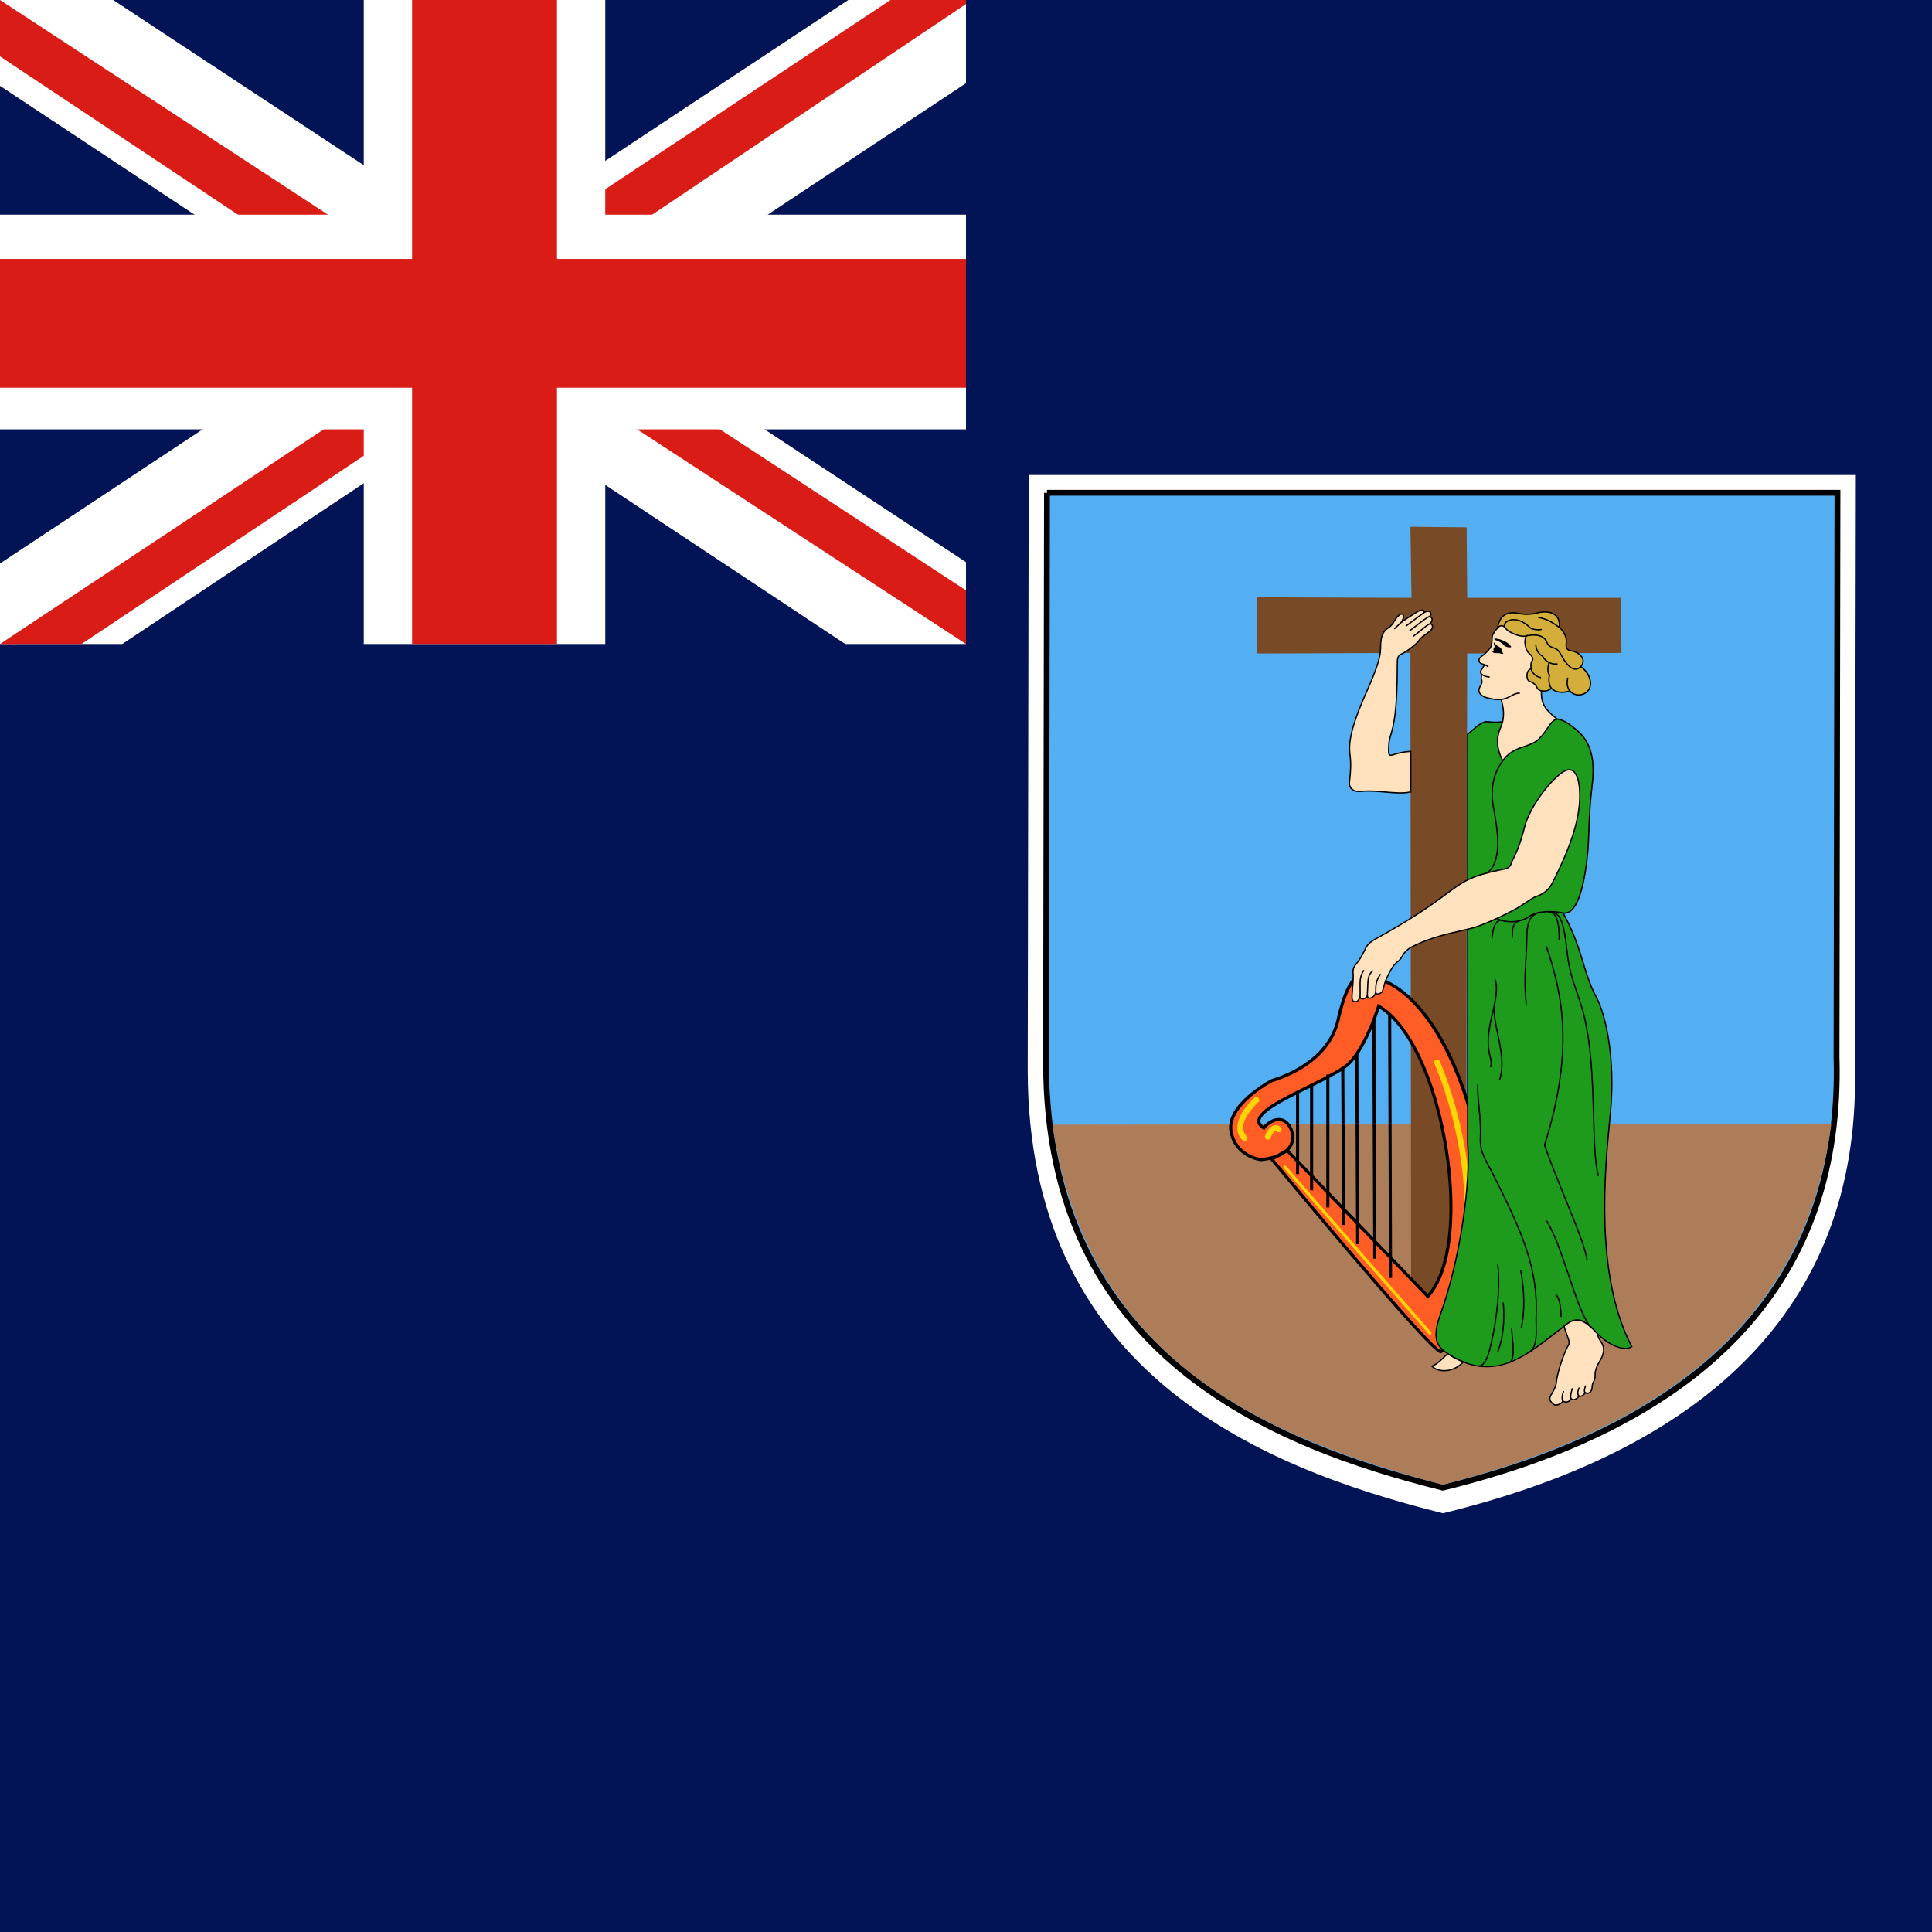
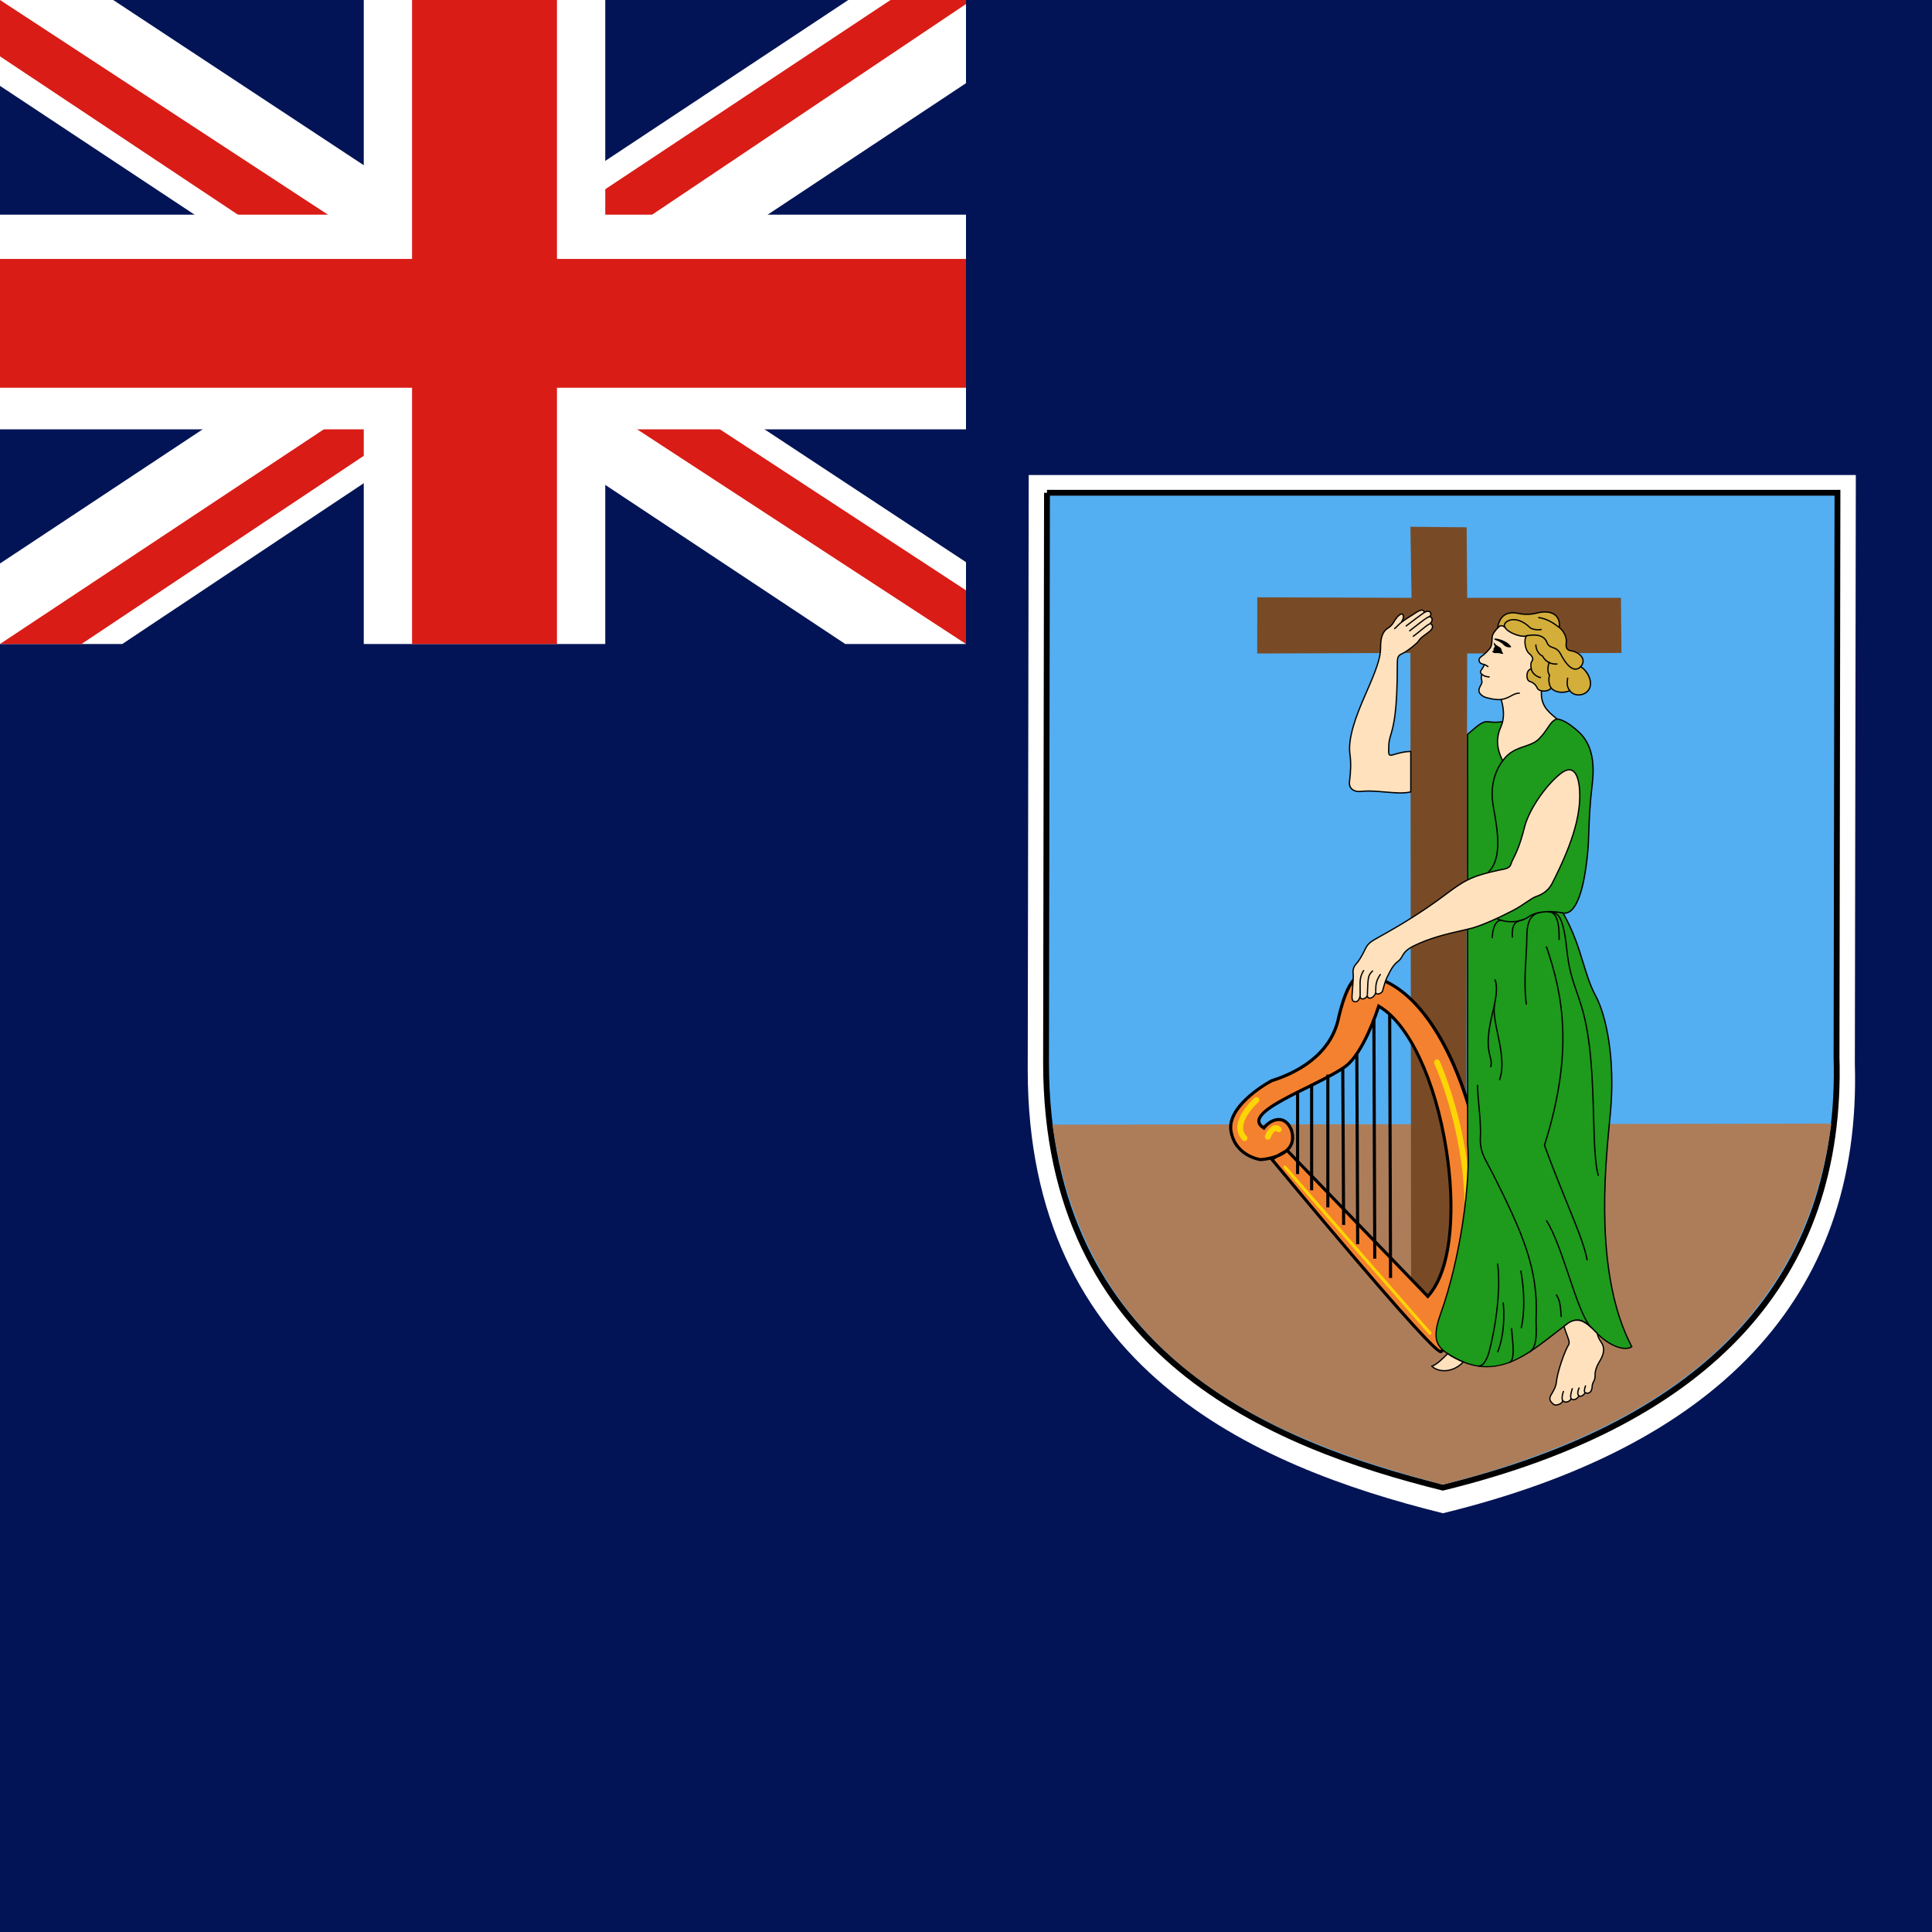
<svg xmlns="http://www.w3.org/2000/svg" width="120" height="120" viewBox="0 0 120 120" fill="none">
  <g clip-path="url(#clip0_421_1230)">
    <path d="M0 0H120V120H0V0Z" fill="#021455" />
    <path d="M0 0H60V40H0V0Z" fill="#021455" />
    <path d="M7.031 0L29.906 15.083L52.688 0H60V5.167L37.5 20.083L60 34.917V40H52.5L30 25.083L7.594 40H0V35L22.406 20.167L0 5.333V0H7.031Z" fill="white" />
    <path d="M39.75 23.417L60 36.667V40L34.594 23.417H39.75ZM22.5 25.083L23.062 28L5.062 40H0L22.5 25.083ZM60 0V0.25L36.656 15.917L36.844 12.25L55.312 0H60ZM0 0L22.406 14.667H16.781L0 3.5V0Z" fill="#D91C16" />
    <path d="M22.594 0V40H37.594V0H22.594ZM0 13.333V26.667H60V13.333H0Z" fill="white" />
    <path d="M0 16.083V24.083H60V16.083H0ZM25.594 0V40H34.594V0H25.594Z" fill="#D91C16" />
    <path d="M63.893 29.505H115.269L115.208 66.063C115.635 80.759 106.476 89.878 89.622 93.99C77.655 91.018 63.854 84.87 63.834 66.48L63.895 29.505L63.893 29.505Z" fill="white" />
    <path d="M65.03 30.607H114.129L114.071 65.638C114.479 79.72 105.725 88.459 89.618 92.399C78.181 89.551 64.992 83.66 64.973 66.038L65.031 30.607H65.03Z" fill="#54AEF2" />
    <path d="M89.618 92.585L89.574 92.575C78.945 89.928 64.811 84.299 64.791 66.038L64.849 30.607L65.03 30.607V30.426H114.31L114.31 30.608L114.252 65.639C114.651 79.421 106.378 88.486 89.661 92.575L89.618 92.585ZM65.212 30.788L65.153 66.038C65.173 84.019 79.112 89.591 89.619 92.212C106.118 88.164 114.283 79.225 113.889 65.644L113.947 30.788H65.212Z" fill="black" />
    <path d="M113.749 69.788C111.963 83.23 101.61 89.103 89.618 92.22C79.003 89.373 67.583 84.827 65.369 69.855L113.749 69.788L113.749 69.788Z" fill="#AD7D5A" />
    <path d="M87.673 37.133L87.604 32.718L91.096 32.752L91.13 37.133H100.678L100.713 40.556L91.13 40.59L91.053 80.953L87.648 80.974L87.604 40.556L78.088 40.59L78.09 37.099L87.673 37.133Z" fill="#784B26" />
-     <path fill-rule="evenodd" clip-rule="evenodd" d="M79.943 71.454L88.684 80.521C91.706 77.199 89.61 64.782 85.634 62.495C85.158 63.965 84.347 65.728 83.486 66.297C81.591 67.588 76.948 69.098 78.5 70.065C78.854 69.575 79.78 69.112 80.215 70.201C80.733 71.916 78.282 72.025 78.282 72.025C78.282 72.025 76.73 71.835 76.458 70.255C76.185 68.676 78.769 67.234 78.99 67.124C79.208 67.042 82.584 66.144 83.156 63.148C83.864 60.208 84.599 60.643 84.736 60.589C89.146 61.025 92.033 68.921 92.196 74.476C92.36 80.031 89.936 83.707 89.501 83.952C89.065 84.197 78.99 71.998 78.99 71.998L79.943 71.454Z" fill="#FF5C26" />
+     <path fill-rule="evenodd" clip-rule="evenodd" d="M79.943 71.454L88.684 80.521C91.706 77.199 89.61 64.782 85.634 62.495C85.158 63.965 84.347 65.728 83.486 66.297C81.591 67.588 76.948 69.098 78.5 70.065C78.854 69.575 79.78 69.112 80.215 70.201C80.733 71.916 78.282 72.025 78.282 72.025C78.282 72.025 76.73 71.835 76.458 70.255C76.185 68.676 78.769 67.234 78.99 67.124C79.208 67.042 82.584 66.144 83.156 63.148C83.864 60.208 84.599 60.643 84.736 60.589C89.146 61.025 92.033 68.921 92.196 74.476C92.36 80.031 89.936 83.707 89.501 83.952C89.065 84.197 78.99 71.998 78.99 71.998L79.943 71.454Z" fill="#F4812F" />
    <path d="M89.49 84.055C89.296 84.055 88.599 83.514 84.009 78.13C81.465 75.144 78.942 72.09 78.916 72.06L78.896 72.035C78.569 72.108 78.311 72.121 78.287 72.122C78.255 72.119 76.644 71.903 76.363 70.272C76.068 68.558 78.919 67.052 78.948 67.037C78.971 67.028 78.998 67.019 79.036 67.007C80.343 66.588 82.604 65.528 83.062 63.13C83.63 60.772 84.218 60.481 84.663 60.497C84.681 60.498 84.695 60.499 84.707 60.497L84.729 60.488L84.746 60.493C86.768 60.692 88.686 62.496 90.147 65.571C91.405 68.22 92.208 71.548 92.294 74.473C92.459 80.089 89.973 83.798 89.549 84.036C89.533 84.045 89.516 84.055 89.49 84.055ZM79.139 72.025C83.004 76.703 88.852 83.599 89.475 83.854C89.941 83.52 92.261 79.922 92.101 74.479C91.94 69.014 89.064 61.134 84.745 60.687C84.717 60.692 84.689 60.692 84.657 60.691C84.46 60.686 83.854 60.669 83.251 63.171C82.776 65.662 80.443 66.76 79.095 67.192C79.061 67.202 79.038 67.21 79.025 67.215C78.45 67.502 76.318 68.87 76.554 70.239C76.811 71.73 78.28 71.927 78.295 71.929C78.293 71.928 78.803 71.902 79.295 71.713L79.838 71.403C79.906 71.344 79.968 71.278 80.019 71.205C80.205 70.943 80.24 70.615 80.124 70.229C79.98 69.871 79.77 69.669 79.503 69.636C79.159 69.594 78.777 69.848 78.579 70.121L78.526 70.195L78.45 70.147C78.203 69.993 78.082 69.812 78.092 69.608C78.125 68.949 79.591 68.225 81.143 67.458C81.981 67.044 82.848 66.615 83.433 66.217C84.272 65.663 85.073 63.916 85.543 62.465L85.58 62.352L85.683 62.411C87.578 63.501 89.244 67.033 89.929 71.409C90.438 74.662 90.398 78.782 88.756 80.586L88.686 80.663L79.93 71.578C79.764 71.713 79.57 71.815 79.373 71.891L79.139 72.025ZM80.072 71.447L88.681 80.378C89.962 78.87 90.368 75.463 89.738 71.439C89.074 67.198 87.492 63.77 85.689 62.64C85.204 64.098 84.397 65.812 83.54 66.377C82.946 66.783 82.073 67.214 81.229 67.631C79.862 68.306 78.312 69.072 78.286 69.618C78.28 69.73 78.344 69.833 78.48 69.934C78.716 69.651 79.121 69.395 79.527 69.444C79.763 69.473 80.089 69.621 80.306 70.165C80.443 70.619 80.399 71.004 80.177 71.317C80.144 71.363 80.109 71.406 80.072 71.447Z" fill="black" />
-     <path d="M86.314 63.013L86.369 79.377L86.314 63.013Z" fill="#FF5C26" />
+     <path d="M86.314 63.013L86.369 79.377L86.314 63.013Z" fill="#F4812F" />
    <path d="M86.412 63.012L86.219 63.013L86.273 79.378L86.466 79.377L86.412 63.012Z" fill="black" />
-     <path d="M85.336 63.312C85.336 63.339 85.39 78.18 85.39 78.18L85.336 63.312Z" fill="#FF5C26" />
+     <path d="M85.336 63.312C85.336 63.339 85.39 78.18 85.39 78.18L85.336 63.312Z" fill="#F4812F" />
    <path d="M85.293 78.18C85.29 77.574 85.238 63.339 85.238 63.312H85.432C85.432 63.357 85.486 78.031 85.486 78.179L85.293 78.18Z" fill="black" />
-     <path d="M84.273 65.463L84.328 77.281L84.273 65.463Z" fill="#FF5C26" />
+     <path d="M84.273 65.463L84.328 77.281L84.273 65.463Z" fill="#F4812F" />
    <path d="M84.371 65.463L84.178 65.463L84.232 77.281L84.425 77.28L84.371 65.463Z" fill="black" />
-     <path d="M83.402 66.307L83.457 76.083L83.402 66.307Z" fill="#FF5C26" />
+     <path d="M83.402 66.307L83.457 76.083L83.402 66.307Z" fill="#F4812F" />
    <path d="M83.498 66.306L83.305 66.307L83.359 76.083L83.552 76.082L83.498 66.306Z" fill="black" />
    <path d="M82.572 66.743H82.379V74.993H82.572V66.743Z" fill="black" />
    <path d="M81.564 67.396H81.371V73.931H81.564V67.396Z" fill="black" />
    <path d="M80.693 67.914H80.5V72.924H80.693V67.914Z" fill="black" />
    <path d="M88.821 82.905C88.794 82.905 88.767 82.894 88.748 82.872L79.735 72.552C79.7 72.512 79.704 72.451 79.744 72.415C79.784 72.38 79.845 72.384 79.88 72.425L88.894 82.745C88.929 82.785 88.925 82.846 88.884 82.881C88.866 82.897 88.843 82.905 88.821 82.905Z" fill="#FDD406" />
    <path d="M89.555 82.445C89.527 82.445 89.499 82.439 89.472 82.425C89.383 82.379 89.348 82.27 89.394 82.181C93.096 74.99 89.131 66.144 89.091 66.056C89.049 65.965 89.089 65.857 89.18 65.815C89.271 65.774 89.379 65.814 89.42 65.905C89.462 65.995 93.498 75.002 89.716 82.347C89.684 82.409 89.621 82.445 89.555 82.445Z" fill="#FDD406" />
    <path d="M78.746 70.79C78.724 70.79 78.702 70.787 78.681 70.779C78.588 70.743 78.541 70.638 78.576 70.545C78.612 70.452 78.805 69.984 79.135 69.899C79.234 69.874 79.385 69.872 79.545 70.009C79.621 70.074 79.629 70.188 79.564 70.264C79.499 70.341 79.384 70.349 79.309 70.284C79.259 70.242 79.235 70.248 79.225 70.25C79.118 70.277 78.976 70.514 78.915 70.674C78.888 70.746 78.819 70.79 78.746 70.79Z" fill="#FDD406" />
    <path d="M77.303 70.872C77.255 70.872 77.208 70.854 77.173 70.817C76.948 70.586 76.84 70.308 76.853 69.992C76.886 69.107 77.876 68.223 77.918 68.186C77.993 68.12 78.107 68.127 78.174 68.202C78.24 68.277 78.233 68.391 78.158 68.458C78.149 68.466 77.242 69.277 77.215 70.007C77.207 70.223 77.278 70.405 77.433 70.565C77.502 70.637 77.501 70.751 77.429 70.821C77.394 70.855 77.348 70.872 77.303 70.872Z" fill="#FDD406" />
    <path d="M91.156 45.609C91.761 45.09 92.075 44.773 92.45 44.831C92.825 44.888 93.335 44.859 93.709 44.744C94.085 44.629 95.945 44.398 96.709 44.658C96.969 44.687 97.314 44.831 97.847 45.278C98.382 45.725 99.16 46.503 98.9 48.666C98.641 50.829 98.726 51.754 98.612 52.963C98.411 55.097 97.937 56.854 97.084 56.712C98.237 58.73 98.352 60.46 99.102 61.844C99.852 63.229 100.313 66.055 100.025 69.112C99.737 72.168 98.93 79.031 101.351 83.645C100.947 83.934 99.968 83.645 99.102 82.722C98.237 81.8 97.858 81.83 97.141 82.376C94.95 84.049 92.898 86.065 89.875 84.049C89.183 83.588 88.964 83.034 89.471 81.627C90.74 78.109 91.356 73.282 91.156 71.015L91.156 45.609Z" fill="#1E9A1C" />
    <path d="M92.343 84.926C91.578 84.926 90.757 84.684 89.854 84.082C89.185 83.636 88.902 83.089 89.434 81.613C90.692 78.125 91.32 73.318 91.117 71.018L91.117 45.591L91.131 45.579C91.195 45.524 91.255 45.472 91.313 45.422C91.806 44.995 92.102 44.736 92.457 44.791C92.841 44.85 93.34 44.816 93.698 44.706C94.043 44.6 95.925 44.349 96.723 44.62C97.036 44.654 97.404 44.853 97.874 45.247C98.31 45.612 99.217 46.371 98.941 48.671C98.781 49.999 98.752 50.854 98.727 51.608C98.711 52.066 98.696 52.5 98.652 52.966C98.522 54.353 98.227 56.112 97.568 56.619C97.44 56.718 97.301 56.764 97.157 56.759C97.782 57.871 98.1 58.905 98.38 59.819C98.602 60.54 98.811 61.222 99.138 61.825C99.823 63.089 100.375 65.832 100.065 69.115C100.051 69.263 100.036 69.419 100.02 69.584C99.718 72.72 99.088 79.246 101.387 83.627L101.403 83.658L101.375 83.678C100.963 83.972 99.966 83.701 99.073 82.75C98.227 81.847 97.872 81.869 97.166 82.408C96.977 82.552 96.789 82.699 96.602 82.846C95.285 83.874 93.938 84.926 92.343 84.926ZM91.197 45.627V71.015C91.4 73.32 90.771 78.142 89.509 81.64C88.992 83.075 89.247 83.582 89.898 84.016C92.636 85.842 94.538 84.356 96.553 82.783C96.74 82.636 96.929 82.489 97.118 82.345C97.856 81.782 98.25 81.754 99.132 82.695C99.974 83.593 100.898 83.874 101.3 83.632C99.01 79.231 99.638 72.713 99.941 69.577C99.957 69.412 99.972 69.255 99.986 69.108C100.294 65.841 99.747 63.116 99.068 61.863C98.737 61.253 98.527 60.568 98.304 59.842C98.019 58.914 97.696 57.861 97.05 56.731L97.008 56.658L97.091 56.672C97.242 56.698 97.387 56.658 97.52 56.556C98.016 56.174 98.39 54.896 98.573 52.959C98.617 52.495 98.632 52.062 98.647 51.605C98.673 50.849 98.702 49.993 98.862 48.661C99.132 46.404 98.248 45.664 97.823 45.308C97.366 44.925 97.011 44.731 96.706 44.697C95.963 44.446 94.119 44.66 93.722 44.782C93.353 44.896 92.84 44.931 92.444 44.87C92.127 44.821 91.841 45.07 91.365 45.482C91.312 45.528 91.256 45.577 91.197 45.627Z" fill="black" />
    <path d="M93.234 43.446C93.392 43.936 93.478 44.571 93.219 45.148C92.959 45.724 92.902 46.416 93.334 47.253C94.026 46.272 95.007 46.474 95.583 45.897C96.16 45.321 96.276 44.773 96.709 44.657C96.276 44.282 95.612 43.879 95.757 42.783C95.901 41.687 97.429 40.793 96.045 39.12C95.152 38.041 93.853 38.342 93.291 38.76C93.026 38.957 92.801 39.236 92.715 39.423C92.627 39.611 92.736 40.037 92.526 40.288C92.383 40.461 92.209 40.633 92.007 40.779C91.878 40.872 91.797 41.009 91.935 41.168C91.991 41.231 92.092 41.245 92.204 41.284C92.139 41.413 92.066 41.543 91.993 41.637C91.925 41.725 91.954 41.809 92.036 41.88C91.927 42.226 92.138 42.264 91.993 42.523C91.868 42.748 91.698 43.013 92.167 43.273C92.296 43.345 92.91 43.488 93.234 43.446Z" fill="#FFE2BD" />
    <path d="M93.329 47.329L93.299 47.271C92.911 46.52 92.874 45.82 93.183 45.131C93.443 44.553 93.342 43.925 93.207 43.489C92.875 43.518 92.288 43.386 92.148 43.308C91.97 43.209 91.866 43.101 91.832 42.978C91.785 42.815 91.871 42.661 91.947 42.526L91.959 42.504C92.025 42.386 92.01 42.324 91.989 42.239C91.969 42.158 91.945 42.058 91.992 41.892C91.903 41.804 91.892 41.703 91.963 41.612C92.019 41.539 92.083 41.434 92.148 41.307C92.135 41.303 92.122 41.3 92.11 41.296C92.03 41.272 91.955 41.25 91.906 41.194C91.844 41.123 91.817 41.05 91.826 40.977C91.835 40.895 91.89 40.815 91.985 40.746C92.169 40.613 92.341 40.451 92.496 40.263C92.616 40.119 92.625 39.909 92.633 39.723C92.638 39.596 92.642 39.486 92.68 39.407C92.761 39.23 92.979 38.942 93.268 38.728C93.912 38.249 95.209 38.047 96.077 39.095C97.05 40.272 96.596 41.092 96.196 41.815C96.013 42.145 95.841 42.457 95.797 42.788C95.671 43.746 96.181 44.167 96.59 44.505C96.641 44.547 96.689 44.587 96.736 44.627L96.792 44.676L96.72 44.696C96.483 44.759 96.346 44.96 96.157 45.238C96.017 45.446 95.857 45.681 95.612 45.926C95.365 46.173 95.05 46.279 94.715 46.393C94.247 46.551 93.763 46.715 93.367 47.276L93.329 47.329ZM93.262 43.402L93.272 43.434C93.418 43.884 93.532 44.549 93.256 45.164C92.965 45.811 92.992 46.47 93.341 47.176C93.745 46.636 94.246 46.467 94.69 46.317C95.015 46.207 95.322 46.103 95.556 45.869C95.796 45.63 95.953 45.398 96.092 45.194C96.265 44.937 96.406 44.73 96.63 44.642C96.6 44.617 96.57 44.592 96.54 44.567C96.115 44.216 95.586 43.779 95.718 42.778C95.763 42.431 95.94 42.113 96.126 41.776C96.533 41.041 96.954 40.281 96.016 39.146C95.101 38.041 93.801 38.43 93.316 38.792C93.051 38.989 92.832 39.267 92.752 39.44C92.721 39.505 92.717 39.612 92.712 39.726C92.704 39.925 92.695 40.15 92.558 40.314C92.398 40.507 92.221 40.674 92.031 40.811C91.978 40.849 91.913 40.911 91.905 40.986C91.899 41.036 91.92 41.089 91.966 41.142C92 41.18 92.061 41.198 92.132 41.219C92.16 41.227 92.188 41.236 92.217 41.246L92.26 41.261L92.24 41.301C92.164 41.453 92.092 41.574 92.026 41.661C91.995 41.701 91.965 41.764 92.063 41.85L92.083 41.867L92.075 41.892C92.025 42.051 92.046 42.137 92.066 42.22C92.089 42.311 92.11 42.397 92.029 42.543L92.017 42.565C91.945 42.692 91.871 42.825 91.908 42.957C91.937 43.058 92.028 43.15 92.187 43.238C92.31 43.307 92.914 43.448 93.23 43.407L93.262 43.402Z" fill="black" />
    <path d="M87.625 49.185C86.818 49.387 85.52 49.041 84.539 49.156C84.106 49.207 83.761 48.983 83.819 48.55C83.876 48.118 83.934 47.455 83.847 46.849C83.713 45.905 84.165 44.6 84.799 43.158C85.433 41.716 85.751 40.909 85.751 40.231C85.751 39.784 85.794 39.279 86.197 39.02C86.496 38.828 86.553 38.642 86.659 38.486C86.904 38.126 87.134 38.039 87.163 38.256C87.181 38.384 87.134 38.501 87.019 38.674C87.278 38.458 87.719 38.205 87.819 38.133C87.92 38.061 88.433 37.701 88.461 38.039C88.663 37.938 88.8 37.946 88.851 38.054C88.905 38.171 88.872 38.22 88.771 38.306C88.915 38.277 89.081 38.53 88.792 38.753C88.944 38.703 89.095 38.955 88.829 39.186C88.553 39.424 88.238 39.59 88.137 39.777C88.035 39.964 87.351 40.491 87.077 40.606C86.802 40.721 86.789 40.88 86.789 41.283C86.789 45.724 86.256 45.364 86.256 46.431C86.256 46.719 86.197 46.979 86.486 46.892C86.775 46.806 87.192 46.676 87.625 46.676V49.185Z" fill="#FFE2BD" />
    <path d="M86.986 49.29C86.686 49.29 86.357 49.261 86.019 49.232C85.515 49.188 84.993 49.143 84.545 49.196C84.286 49.226 84.059 49.162 83.919 49.02C83.802 48.901 83.754 48.737 83.78 48.545C83.866 47.892 83.876 47.323 83.808 46.855C83.662 45.828 84.209 44.402 84.763 43.142C85.432 41.621 85.712 40.881 85.712 40.231C85.712 39.74 85.768 39.249 86.177 38.986C86.401 38.842 86.482 38.705 86.559 38.573C86.582 38.535 86.603 38.499 86.627 38.464C86.8 38.209 86.975 38.075 87.094 38.102C87.129 38.11 87.189 38.14 87.204 38.251C87.216 38.343 87.197 38.429 87.156 38.519C87.317 38.403 87.5 38.288 87.634 38.205C87.709 38.158 87.767 38.122 87.797 38.101C87.995 37.96 88.26 37.807 88.405 37.873C88.448 37.893 88.477 37.93 88.492 37.981C88.612 37.929 88.709 37.915 88.782 37.941C88.83 37.957 88.865 37.989 88.888 38.037C88.94 38.15 88.918 38.215 88.861 38.277C88.906 38.297 88.946 38.335 88.97 38.387C89.008 38.471 89.003 38.596 88.891 38.718C88.929 38.732 88.962 38.761 88.985 38.801C89.038 38.895 89.037 39.059 88.856 39.216C88.755 39.303 88.65 39.379 88.55 39.453C88.38 39.577 88.233 39.684 88.173 39.796C88.065 39.995 87.364 40.529 87.094 40.643C86.841 40.748 86.829 40.881 86.829 41.283C86.829 44.269 86.589 45.089 86.43 45.631C86.352 45.895 86.296 46.086 86.296 46.431C86.296 46.474 86.295 46.517 86.294 46.559C86.29 46.691 86.286 46.817 86.335 46.855C86.362 46.875 86.409 46.874 86.475 46.854L86.504 46.846C86.798 46.757 87.201 46.636 87.626 46.636H87.666V49.216L87.636 49.224C87.442 49.272 87.222 49.29 86.986 49.29ZM84.997 49.092C85.33 49.092 85.682 49.123 86.026 49.152C86.61 49.203 87.162 49.251 87.586 49.153V46.716C87.187 46.724 86.807 46.838 86.526 46.922L86.498 46.93C86.404 46.959 86.334 46.955 86.287 46.918C86.205 46.855 86.209 46.716 86.214 46.556C86.215 46.516 86.216 46.474 86.216 46.431C86.216 46.074 86.277 45.868 86.353 45.608C86.511 45.071 86.75 44.258 86.75 41.283C86.75 40.879 86.762 40.695 87.063 40.569C87.339 40.452 88.01 39.929 88.102 39.758C88.171 39.63 88.325 39.518 88.503 39.388C88.602 39.316 88.705 39.241 88.804 39.155C88.948 39.031 88.954 38.908 88.916 38.841C88.891 38.797 88.848 38.778 88.806 38.791L88.769 38.722C88.951 38.58 88.913 38.455 88.897 38.42C88.873 38.368 88.824 38.336 88.779 38.345L88.629 38.375L88.746 38.276C88.84 38.196 88.859 38.165 88.815 38.071C88.802 38.043 88.783 38.025 88.756 38.016C88.713 38.001 88.631 37.999 88.479 38.075L88.427 38.101L88.422 38.043C88.415 37.966 88.382 37.951 88.372 37.946C88.287 37.906 88.091 37.989 87.843 38.166C87.813 38.187 87.753 38.225 87.676 38.273C87.497 38.385 87.226 38.554 87.045 38.705L86.987 38.652C87.103 38.478 87.14 38.372 87.125 38.261C87.118 38.213 87.102 38.186 87.076 38.18C87.009 38.164 86.862 38.261 86.693 38.509C86.67 38.543 86.65 38.578 86.628 38.614C86.55 38.747 86.46 38.899 86.22 39.053C85.843 39.295 85.791 39.762 85.791 40.231C85.791 40.895 85.51 41.643 84.836 43.174C84.287 44.423 83.744 45.837 83.887 46.843C83.956 47.319 83.946 47.895 83.859 48.556C83.837 48.722 83.877 48.864 83.976 48.964C84.098 49.088 84.302 49.143 84.535 49.116C84.683 49.099 84.838 49.092 84.997 49.092Z" fill="black" />
    <path d="M87.797 58.759C89.101 58.107 90.594 57.865 91.373 57.663C92.151 57.461 93.392 56.856 93.997 56.538C94.603 56.221 95.093 55.788 95.439 55.673C95.786 55.558 96.173 55.319 96.391 54.895C97.515 52.703 98.121 50.944 98.121 49.416C98.121 48.406 97.862 47.282 96.881 48.089C95.959 48.848 94.955 50.311 94.689 51.376C94.286 52.991 93.94 53.337 93.853 53.654C93.767 53.972 93.44 53.971 93.045 54.058C91.344 54.433 90.94 54.693 89.672 55.644C88.403 56.596 87.019 57.432 86.096 57.951C85.173 58.47 85.001 58.528 84.798 58.946C84.597 59.364 84.409 59.681 84.236 59.869C84.063 60.056 84.013 60.276 84.049 60.503C84.078 60.691 83.99 61.556 83.977 61.844C83.961 62.133 84.034 62.205 84.15 62.219C84.265 62.234 84.424 62.176 84.482 61.83C84.424 62.176 84.899 62.06 84.928 61.801C84.913 62.176 85.418 61.96 85.448 61.614C85.448 61.859 85.83 61.689 85.865 61.57C85.951 61.282 86.023 60.965 86.139 60.734C86.307 60.399 86.487 59.966 86.817 59.725C87.192 59.451 87.018 59.148 87.797 58.759Z" fill="#FFE2BD" />
    <path d="M84.181 62.261C84.168 62.261 84.156 62.26 84.146 62.259C83.984 62.239 83.923 62.118 83.938 61.842C83.942 61.753 83.953 61.609 83.966 61.447C83.993 61.104 84.03 60.635 84.01 60.51C83.97 60.251 84.036 60.027 84.207 59.842C84.37 59.666 84.552 59.368 84.763 58.929C84.949 58.546 85.111 58.455 85.795 58.074C85.881 58.027 85.974 57.974 86.077 57.917C86.823 57.497 88.28 56.639 89.648 55.612C90.914 54.663 91.316 54.399 93.037 54.019C93.105 54.005 93.171 53.992 93.233 53.98C93.533 53.924 93.75 53.883 93.815 53.644C93.842 53.546 93.891 53.45 93.958 53.316C94.111 53.011 94.368 52.5 94.652 51.367C94.91 50.331 95.899 48.847 96.856 48.058C97.175 47.796 97.446 47.714 97.66 47.816C98.097 48.022 98.162 48.907 98.162 49.416C98.162 50.878 97.627 52.573 96.427 54.913C96.172 55.41 95.707 55.627 95.452 55.711C95.274 55.771 95.05 55.921 94.792 56.095C94.562 56.249 94.302 56.424 94.016 56.574C93.736 56.721 92.29 57.467 91.384 57.702C91.219 57.745 91.025 57.788 90.802 57.839C89.973 58.026 88.839 58.283 87.816 58.794C87.348 59.029 87.236 59.224 87.127 59.412C87.058 59.533 86.993 59.647 86.841 59.757C86.562 59.961 86.392 60.309 86.242 60.616C86.219 60.663 86.197 60.708 86.175 60.752C86.09 60.922 86.027 61.147 85.966 61.364C85.946 61.438 85.925 61.511 85.904 61.582C85.873 61.686 85.669 61.795 85.539 61.777C85.506 61.772 85.479 61.76 85.458 61.741C85.386 61.919 85.207 62.044 85.062 62.037C84.993 62.033 84.942 61.999 84.914 61.941C84.873 61.997 84.815 62.036 84.76 62.059C84.664 62.099 84.566 62.093 84.506 62.045C84.495 62.037 84.485 62.027 84.475 62.014C84.396 62.224 84.263 62.261 84.181 62.261ZM97.468 47.853C97.31 47.853 97.122 47.943 96.907 48.12C95.961 48.899 94.984 50.364 94.729 51.386C94.444 52.528 94.184 53.044 94.029 53.352C93.964 53.481 93.917 53.575 93.892 53.665C93.814 53.953 93.552 54.002 93.248 54.059C93.186 54.071 93.121 54.083 93.055 54.097C91.35 54.473 90.951 54.735 89.696 55.676C88.324 56.706 86.864 57.565 86.116 57.986C86.013 58.044 85.919 58.096 85.834 58.144C85.151 58.524 85.009 58.603 84.835 58.964C84.62 59.409 84.434 59.715 84.266 59.896C84.112 60.062 84.053 60.264 84.089 60.498C84.11 60.632 84.074 61.087 84.045 61.453C84.033 61.614 84.022 61.758 84.017 61.846C84.002 62.136 84.077 62.17 84.156 62.179C84.296 62.198 84.401 62.071 84.443 61.823L84.522 61.837C84.514 61.885 84.513 61.949 84.555 61.982C84.593 62.012 84.661 62.014 84.73 61.985C84.797 61.957 84.879 61.891 84.89 61.797L84.969 61.803C84.966 61.87 84.981 61.952 85.067 61.958C85.189 61.969 85.392 61.813 85.409 61.61L85.488 61.614C85.488 61.68 85.521 61.694 85.55 61.698C85.653 61.712 85.811 61.616 85.828 61.559C85.849 61.488 85.869 61.416 85.89 61.343C85.951 61.122 86.015 60.894 86.104 60.716C86.126 60.673 86.148 60.627 86.17 60.581C86.325 60.265 86.499 59.908 86.794 59.693C86.932 59.592 86.99 59.49 87.058 59.373C87.167 59.183 87.29 58.968 87.78 58.723C88.812 58.207 89.952 57.949 90.784 57.761C91.007 57.711 91.2 57.667 91.364 57.624C92.06 57.444 93.208 56.908 93.979 56.503C94.261 56.356 94.519 56.182 94.747 56.029C95.011 55.852 95.238 55.699 95.427 55.635C95.67 55.555 96.114 55.349 96.356 54.877C97.55 52.549 98.082 50.865 98.082 49.416C98.082 48.581 97.916 48.025 97.626 47.888C97.577 47.865 97.525 47.853 97.468 47.853Z" fill="black" />
    <path d="M97.143 82.376C97.23 82.693 97.389 83.054 97.445 83.27C97.504 83.486 97.403 83.554 97.346 83.674C97.043 84.308 96.718 85.32 96.667 85.865C96.639 86.183 96.423 86.485 96.322 86.673C96.21 86.88 96.253 87.039 96.509 87.235C96.632 87.329 97.028 87.206 97.071 87.005C97.215 87.149 97.475 87.091 97.59 86.875C97.72 87.005 97.937 86.918 98.081 86.702C98.21 86.788 98.397 86.615 98.47 86.5C98.672 86.601 98.889 86.478 98.895 86.082C98.896 86.002 98.945 85.865 99.004 85.772C99.061 85.678 99.082 85.498 99.076 85.339C99.068 85.18 99.17 84.863 99.306 84.64C99.443 84.416 99.681 84.02 99.58 83.645C99.486 83.296 99.335 83.328 99.205 82.823C98.889 82.491 98.456 82.03 98.009 82.001C97.562 81.972 97.302 82.275 97.143 82.376Z" fill="#FFE2BD" />
    <path d="M96.63 87.307C96.574 87.307 96.522 87.296 96.484 87.267C96.218 87.063 96.161 86.885 96.286 86.654C96.306 86.617 96.33 86.576 96.356 86.532C96.461 86.353 96.605 86.109 96.627 85.862C96.68 85.287 97.022 84.257 97.309 83.657C97.323 83.627 97.34 83.601 97.356 83.574C97.404 83.497 97.447 83.43 97.406 83.281C97.38 83.181 97.331 83.047 97.279 82.905C97.219 82.742 97.151 82.557 97.104 82.387L97.096 82.358L97.121 82.343C97.152 82.323 97.187 82.295 97.228 82.263C97.392 82.133 97.639 81.937 98.011 81.961C98.466 81.991 98.9 82.446 99.217 82.779L99.243 82.813C99.313 83.084 99.386 83.193 99.458 83.299C99.517 83.387 99.574 83.471 99.618 83.635C99.725 84.031 99.474 84.441 99.34 84.661C99.211 84.872 99.108 85.182 99.115 85.337C99.121 85.486 99.104 85.683 99.037 85.793C98.981 85.882 98.935 86.012 98.934 86.082C98.931 86.302 98.864 86.462 98.745 86.534C98.668 86.581 98.576 86.586 98.483 86.55C98.425 86.63 98.317 86.736 98.204 86.76C98.164 86.769 98.127 86.766 98.093 86.753C97.999 86.881 97.878 86.963 97.763 86.974C97.702 86.981 97.647 86.967 97.6 86.935C97.532 87.035 97.43 87.103 97.318 87.12C97.235 87.133 97.154 87.115 97.088 87.071C97.046 87.151 96.956 87.223 96.834 87.268C96.774 87.29 96.699 87.307 96.63 87.307ZM97.189 82.393C97.234 82.553 97.297 82.725 97.354 82.878C97.406 83.022 97.457 83.157 97.483 83.26C97.532 83.442 97.477 83.531 97.424 83.617C97.409 83.64 97.394 83.664 97.381 83.691C97.063 84.358 96.754 85.356 96.706 85.869C96.683 86.134 96.534 86.387 96.425 86.572C96.399 86.616 96.375 86.656 96.356 86.692C96.267 86.856 96.266 86.999 96.532 87.204C96.579 87.239 96.694 87.235 96.806 87.193C96.929 87.148 97.015 87.072 97.031 86.996L97.046 86.925L97.098 86.976C97.152 87.03 97.227 87.052 97.306 87.041C97.408 87.026 97.5 86.957 97.554 86.856L97.579 86.809L97.617 86.847C97.655 86.884 97.702 86.901 97.755 86.895C97.855 86.885 97.964 86.805 98.047 86.68L98.069 86.647L98.103 86.668C98.127 86.684 98.154 86.689 98.187 86.682C98.275 86.663 98.382 86.564 98.435 86.479L98.454 86.448L98.487 86.464C98.564 86.503 98.641 86.503 98.704 86.466C98.798 86.408 98.851 86.272 98.855 86.081C98.856 85.996 98.905 85.854 98.969 85.751C99.016 85.673 99.042 85.512 99.036 85.341C99.027 85.169 99.133 84.846 99.272 84.619C99.4 84.409 99.639 84.019 99.541 83.655C99.5 83.504 99.45 83.43 99.392 83.343C99.321 83.238 99.241 83.12 99.169 82.843L99.16 82.834C98.851 82.511 98.43 82.068 98.006 82.041C97.664 82.017 97.441 82.196 97.278 82.325C97.245 82.351 97.216 82.374 97.189 82.393Z" fill="black" />
    <path d="M88.938 84.856C89.341 85.26 90.25 85.274 90.884 84.597C90.654 84.496 90.149 84.265 89.918 84.078C89.601 84.395 89.24 84.755 88.938 84.856Z" fill="#FFE2BD" />
    <path d="M89.702 85.177C89.384 85.177 89.096 85.071 88.909 84.885L88.863 84.839L88.924 84.819C89.218 84.72 89.575 84.364 89.89 84.05L89.915 84.024L89.943 84.047C90.163 84.225 90.637 84.445 90.9 84.56L90.952 84.583L90.913 84.624C90.586 84.973 90.165 85.169 89.726 85.177C89.718 85.177 89.71 85.177 89.702 85.177ZM89.011 84.871C89.183 85.016 89.43 85.097 89.702 85.097C89.71 85.097 89.717 85.097 89.725 85.097C90.124 85.09 90.51 84.918 90.816 84.61C90.554 84.494 90.143 84.299 89.921 84.131C89.627 84.424 89.3 84.746 89.011 84.871Z" fill="black" />
    <path d="M93.018 39.005C93.176 37.981 93.901 38.006 94.358 38.111C94.546 38.155 95.007 38.198 95.439 38.082C96.295 37.854 96.939 38.155 96.853 38.977C97.084 39.149 97.328 39.553 97.285 39.899C97.242 40.245 97.314 40.389 97.632 40.433C97.948 40.476 98.627 40.865 98.178 41.413C98.611 41.673 98.943 42.336 98.713 42.783C98.482 43.23 97.79 43.302 97.501 42.898C97.185 43.042 96.665 43.071 96.348 42.74C96.132 42.999 95.584 42.97 95.482 42.74C95.382 42.509 95.211 42.386 95.007 42.322C94.776 42.249 94.762 41.615 95.108 41.543C95.064 41.355 95.08 41.139 95.166 41.038C95.252 40.937 95.18 40.75 94.978 40.591C94.776 40.433 94.604 39.827 94.805 39.495C94.459 39.611 93.695 39.279 93.537 39.048C93.377 38.818 93.162 38.803 93.018 39.005Z" fill="#D3AE3B" />
    <path d="M98.05 43.203C97.823 43.203 97.618 43.111 97.489 42.947C97.142 43.093 96.655 43.086 96.35 42.797C96.203 42.942 95.962 42.982 95.779 42.956C95.613 42.932 95.492 42.859 95.446 42.756C95.36 42.557 95.213 42.428 94.996 42.359C94.851 42.314 94.793 42.11 94.801 41.939C94.809 41.769 94.882 41.574 95.061 41.514C95.03 41.343 95.04 41.125 95.136 41.013C95.156 40.988 95.165 40.957 95.161 40.919C95.152 40.829 95.075 40.718 94.954 40.623C94.751 40.463 94.587 39.907 94.732 39.553C94.34 39.606 93.658 39.296 93.504 39.071C93.43 38.964 93.342 38.905 93.255 38.904H93.254C93.179 38.904 93.109 38.947 93.05 39.029L92.978 38.999C93.039 38.609 93.187 38.332 93.419 38.175C93.653 38.016 93.973 37.981 94.368 38.072C94.573 38.12 95.026 38.152 95.429 38.044C95.943 37.907 96.37 37.956 96.633 38.181C96.835 38.354 96.926 38.623 96.895 38.959C97.138 39.152 97.367 39.56 97.325 39.904C97.282 40.245 97.353 40.355 97.637 40.393C97.852 40.423 98.222 40.6 98.335 40.886C98.381 41.003 98.399 41.185 98.237 41.403C98.671 41.689 98.984 42.344 98.748 42.801C98.632 43.028 98.388 43.181 98.111 43.201C98.091 43.203 98.07 43.203 98.05 43.203ZM97.515 42.848L97.534 42.875C97.656 43.047 97.87 43.14 98.106 43.122C98.354 43.104 98.573 42.967 98.678 42.765C98.897 42.339 98.573 41.696 98.158 41.447L98.119 41.424L98.148 41.388C98.282 41.224 98.32 41.065 98.26 40.915C98.164 40.67 97.831 40.5 97.627 40.472C97.254 40.422 97.205 40.222 97.246 39.895C97.286 39.57 97.061 39.182 96.83 39.009L96.811 38.995L96.814 38.972C96.847 38.653 96.767 38.401 96.581 38.242C96.342 38.037 95.93 37.993 95.45 38.121C95 38.241 94.533 38.193 94.35 38.15C93.977 38.064 93.679 38.095 93.463 38.241C93.276 38.368 93.148 38.584 93.081 38.883C93.134 38.845 93.193 38.824 93.254 38.824H93.256C93.369 38.825 93.481 38.897 93.57 39.026C93.717 39.24 94.469 39.565 94.793 39.458L94.896 39.423L94.84 39.516C94.653 39.824 94.81 40.408 95.003 40.56C95.143 40.67 95.229 40.798 95.24 40.912C95.246 40.971 95.231 41.024 95.197 41.064C95.124 41.149 95.103 41.346 95.147 41.534L95.156 41.574L95.116 41.582C94.954 41.616 94.888 41.791 94.881 41.943C94.873 42.11 94.933 42.256 95.02 42.283C95.26 42.359 95.423 42.503 95.519 42.724C95.553 42.8 95.654 42.858 95.79 42.877C95.965 42.902 96.195 42.861 96.318 42.714L96.347 42.68L96.377 42.712C96.697 43.047 97.215 42.985 97.485 42.862L97.515 42.848Z" fill="black" />
    <path d="M93.239 43.486L93.228 43.407C93.496 43.372 93.679 43.273 93.841 43.185C94.014 43.091 94.177 43.002 94.403 43.017L94.398 43.096C94.196 43.082 94.049 43.163 93.879 43.255C93.711 43.346 93.521 43.45 93.239 43.486Z" fill="black" />
    <path d="M92.521 42.091L92.477 42.086C92.371 42.074 92.26 42.061 92.154 42.004C92.096 41.972 92.049 41.945 92.01 41.91L92.062 41.851C92.096 41.88 92.139 41.904 92.192 41.934C92.285 41.983 92.387 41.995 92.486 42.007L92.531 42.012L92.521 42.091Z" fill="black" />
    <path d="M92.412 41.455C92.338 41.379 92.255 41.344 92.191 41.322L92.217 41.246C92.29 41.271 92.384 41.311 92.47 41.4L92.412 41.455Z" fill="black" />
    <path d="M95.544 39.156C95.351 39.156 95.104 39.114 94.979 38.99C94.599 38.617 94.158 38.454 93.797 38.556C93.632 38.602 93.508 38.702 93.482 38.81C93.466 38.871 93.485 38.929 93.534 38.977L93.479 39.034C93.409 38.967 93.382 38.88 93.404 38.791C93.438 38.653 93.581 38.534 93.775 38.479C94.165 38.369 94.635 38.539 95.035 38.934C95.191 39.088 95.613 39.098 95.744 39.054L95.769 39.13C95.721 39.145 95.639 39.156 95.544 39.156Z" fill="black" />
    <path d="M97.857 41.602C97.835 41.602 97.812 41.6 97.788 41.596C97.507 41.551 97.209 41.234 96.905 40.653C96.757 40.371 96.595 40.315 96.439 40.261C96.283 40.206 96.135 40.155 96.037 39.899C95.82 39.331 94.981 39.496 94.815 39.535L94.797 39.457C95.31 39.337 95.925 39.383 96.112 39.871C96.197 40.092 96.315 40.133 96.465 40.185C96.628 40.242 96.813 40.306 96.975 40.616C97.263 41.166 97.549 41.477 97.801 41.517C97.925 41.538 98.039 41.494 98.152 41.385L98.207 41.442C98.097 41.548 97.98 41.602 97.857 41.602Z" fill="black" />
    <path d="M96.316 42.764C96.176 42.579 96.125 42.2 96.202 41.941C96.038 41.725 96.099 41.314 96.21 41.093L96.282 41.128C96.18 41.331 96.12 41.724 96.276 41.906L96.291 41.923L96.284 41.945C96.199 42.201 96.264 42.563 96.379 42.716L96.316 42.764Z" fill="black" />
    <path d="M95.708 42.13C95.338 42.071 95.086 41.751 95.068 41.547L95.148 41.54C95.161 41.688 95.369 41.995 95.721 42.052L95.708 42.13Z" fill="black" />
    <path d="M97.471 42.923C97.255 42.645 97.29 42.398 97.334 42.085L97.412 42.096C97.37 42.402 97.339 42.623 97.534 42.874L97.471 42.923Z" fill="black" />
    <path d="M96.625 41.286C96.122 41.286 95.856 40.941 95.783 40.78C95.501 40.651 95.342 40.292 95.356 40.027L95.436 40.031C95.423 40.274 95.569 40.604 95.829 40.713L95.844 40.72L95.851 40.735C95.906 40.873 96.188 41.255 96.733 41.201L96.74 41.28C96.701 41.284 96.662 41.286 96.625 41.286Z" fill="black" />
    <path d="M96.829 39.008C96.471 38.73 96.066 38.463 95.535 38.393L95.546 38.314C96.095 38.386 96.51 38.66 96.877 38.945L96.829 39.008Z" fill="black" />
    <path d="M92.438 54.232L92.385 54.173C93.291 53.349 92.973 51.566 92.741 50.264L92.719 50.143C92.516 49.008 92.713 48.027 93.302 47.229L93.366 47.276C92.79 48.056 92.599 49.016 92.798 50.129L92.819 50.25C93.055 51.57 93.377 53.378 92.438 54.232Z" fill="black" />
    <path d="M93.871 57.291C93.554 57.291 93.237 57.226 92.971 57.093L93.006 57.022C93.591 57.314 94.433 57.265 94.926 56.91C95.446 56.534 96.388 56.519 97.092 56.672L97.075 56.75C96.411 56.606 95.47 56.615 94.973 56.974C94.683 57.183 94.278 57.291 93.871 57.291Z" fill="black" />
    <path d="M94.765 62.397C94.627 61.352 94.69 60.309 94.745 59.389C94.77 58.972 94.794 58.578 94.794 58.239C94.794 57.205 95.05 56.738 95.677 56.629L95.691 56.707C95.103 56.81 94.873 57.24 94.873 58.239C94.873 58.581 94.85 58.976 94.825 59.394C94.77 60.31 94.707 61.349 94.844 62.387L94.765 62.397Z" fill="black" />
    <path d="M93.901 58.242C93.832 57.275 94.191 57.185 94.538 57.098C94.566 57.091 94.594 57.084 94.622 57.076L94.643 57.153C94.614 57.161 94.586 57.168 94.558 57.175C94.214 57.262 93.916 57.336 93.981 58.237L93.901 58.242Z" fill="black" />
    <path d="M92.726 58.269L92.647 58.267C92.658 57.768 92.794 57.359 93.003 57.2C93.1 57.126 93.21 57.104 93.33 57.134L93.311 57.211C93.216 57.187 93.129 57.205 93.051 57.264C92.862 57.408 92.737 57.794 92.726 58.269Z" fill="black" />
    <path d="M99.237 73.044C99.021 72.277 98.984 70.931 98.941 69.374C98.881 67.22 98.807 64.54 98.199 62.548C98.094 62.202 97.993 61.909 97.895 61.626C97.631 60.86 97.403 60.199 97.275 58.965C97.103 57.302 96.848 56.856 96.529 56.731C96.534 56.735 96.539 56.74 96.544 56.745C96.787 56.985 96.897 57.522 96.879 58.385L96.799 58.383C96.817 57.555 96.712 57.023 96.487 56.801C96.416 56.731 96.333 56.692 96.236 56.681C96.211 56.681 96.186 56.68 96.16 56.679L96.16 56.599C96.19 56.598 96.22 56.599 96.249 56.603C96.789 56.632 97.136 56.847 97.354 58.956C97.481 60.182 97.708 60.839 97.971 61.6C98.068 61.884 98.169 62.177 98.276 62.525C98.886 64.527 98.961 67.213 99.021 69.372C99.064 70.924 99.101 72.264 99.314 73.022L99.237 73.044Z" fill="black" />
    <path d="M98.543 78.288C98.406 77.466 97.915 76.26 97.293 74.732C96.866 73.682 96.381 72.492 95.893 71.143L95.889 71.13L95.893 71.118C97.728 65.315 97.033 61.768 96.008 58.8L96.084 58.774C97.112 61.753 97.81 65.311 95.973 71.129C96.459 72.471 96.941 73.656 97.367 74.703C97.991 76.234 98.484 77.444 98.622 78.275L98.543 78.288Z" fill="black" />
    <path d="M92.624 66.296L92.547 66.274C92.616 66.029 92.573 65.862 92.515 65.63C92.41 65.212 92.25 64.579 92.662 62.93C92.932 61.85 92.979 61.19 92.809 60.852L92.881 60.817C93.061 61.177 93.018 61.835 92.74 62.95C92.332 64.579 92.489 65.2 92.593 65.611C92.652 65.845 92.698 66.03 92.624 66.296Z" fill="black" />
    <path d="M93.17 67.106L93.095 67.079C93.403 66.219 93.18 65.154 92.984 64.215C92.833 63.497 92.691 62.818 92.805 62.326L92.882 62.344C92.773 62.819 92.913 63.489 93.062 64.198C93.26 65.148 93.486 66.225 93.17 67.106Z" fill="black" />
    <path d="M94.997 84.026L94.958 83.956C95.414 83.696 95.39 82.887 95.373 82.297C95.368 82.134 95.364 81.979 95.369 81.855C95.524 78.772 94.464 76.479 92.722 72.993C92.626 72.802 92.535 72.635 92.447 72.472C92.108 71.849 91.863 71.399 91.91 70.608C91.942 70.061 91.883 69.416 91.826 68.793C91.78 68.289 91.736 67.813 91.736 67.381H91.816C91.816 67.809 91.859 68.283 91.905 68.785C91.963 69.412 92.022 70.06 91.99 70.613C91.944 71.38 92.184 71.823 92.517 72.434C92.605 72.597 92.697 72.766 92.793 72.958C94.541 76.455 95.605 78.756 95.449 81.859C95.443 81.98 95.448 82.133 95.452 82.294C95.47 82.905 95.495 83.741 94.997 84.026Z" fill="black" />
    <path d="M91.852 84.883C91.84 84.883 91.829 84.883 91.816 84.882L91.823 84.802C91.965 84.813 92.143 84.756 92.36 84.235C92.561 83.753 93.268 80.636 92.978 78.489L93.057 78.478C93.349 80.64 92.636 83.78 92.434 84.266C92.255 84.696 92.079 84.883 91.852 84.883Z" fill="black" />
    <path d="M93.054 84.006L92.981 83.976C93.424 82.88 93.399 81.491 93.324 80.91L93.403 80.9C93.479 81.489 93.504 82.894 93.054 84.006Z" fill="black" />
    <path d="M94.527 82.501L94.449 82.483C94.668 81.512 94.657 80.215 94.42 78.923L94.498 78.909C94.737 80.211 94.748 81.52 94.527 82.501Z" fill="black" />
    <path d="M93.749 84.664L93.728 84.587C94.04 84.504 93.945 83.561 93.882 82.938C93.865 82.763 93.849 82.612 93.843 82.493L93.923 82.49C93.929 82.606 93.944 82.756 93.962 82.93C94.035 83.657 94.127 84.563 93.749 84.664Z" fill="black" />
    <path d="M98.814 82.491C98.34 82.032 97.888 80.688 97.409 79.265C96.971 77.963 96.518 76.617 96.012 75.823L96.079 75.78C96.59 76.582 97.045 77.933 97.484 79.239C97.96 80.653 98.409 81.989 98.869 82.434L98.814 82.491Z" fill="black" />
    <path d="M96.929 81.802L96.925 81.745C96.898 81.307 96.861 80.708 96.621 80.442L96.68 80.388C96.939 80.675 96.975 81.266 97.005 81.74L97.008 81.797L96.929 81.802Z" fill="black" />
    <path d="M85.488 61.615L85.408 61.612C85.41 61.565 85.411 61.518 85.411 61.471C85.414 61.194 85.417 60.907 85.718 60.48L85.783 60.526C85.496 60.933 85.494 61.206 85.491 61.471C85.49 61.52 85.49 61.567 85.488 61.615Z" fill="black" />
    <path d="M84.968 61.803L84.889 61.8L84.896 61.615C84.931 60.675 84.936 60.554 85.247 60.258L85.302 60.316C85.014 60.59 85.01 60.687 84.975 61.618L84.968 61.803Z" fill="black" />
    <path d="M84.522 61.831L84.442 61.829C84.445 61.65 84.443 61.496 84.44 61.361C84.432 60.894 84.427 60.637 84.679 60.237L84.746 60.279C84.507 60.659 84.512 60.908 84.52 61.36C84.522 61.496 84.525 61.65 84.522 61.831Z" fill="black" />
    <path d="M87.34 38.929L87.291 38.865C87.595 38.634 88.316 38.085 88.439 38.006L88.482 38.073C88.362 38.151 87.643 38.698 87.34 38.929Z" fill="black" />
    <path d="M87.557 39.231L87.508 39.168L87.815 38.929C88.347 38.515 88.64 38.286 88.765 38.267L88.778 38.345C88.673 38.362 88.351 38.613 87.864 38.992L87.557 39.231Z" fill="black" />
    <path d="M87.778 39.571L87.732 39.506C87.898 39.389 88.068 39.25 88.232 39.115C88.454 38.933 88.645 38.776 88.777 38.717L88.81 38.789C88.687 38.845 88.491 39.006 88.283 39.177C88.118 39.312 87.947 39.453 87.778 39.571Z" fill="black" />
    <path d="M86.625 39.094L86.576 39.032C86.622 38.996 86.691 38.927 86.764 38.855C86.848 38.772 86.935 38.685 86.995 38.642L87.042 38.706C86.987 38.746 86.903 38.83 86.82 38.911C86.746 38.986 86.675 39.056 86.625 39.094Z" fill="black" />
    <path d="M97.04 87.031C96.954 86.936 96.973 86.652 97.083 86.384L97.157 86.414C97.043 86.692 97.05 86.924 97.099 86.978L97.04 87.031Z" fill="black" />
    <path d="M97.56 86.903C97.432 86.774 97.622 86.235 97.63 86.212L97.705 86.239C97.608 86.512 97.566 86.796 97.616 86.847L97.56 86.903Z" fill="black" />
    <path d="M98.062 86.738C98.023 86.72 97.994 86.685 97.977 86.635C97.936 86.52 97.966 86.348 98.057 86.165L98.128 86.2C98.048 86.362 98.019 86.515 98.052 86.609C98.062 86.638 98.077 86.657 98.095 86.666L98.062 86.738Z" fill="black" />
    <path d="M98.455 86.538C98.426 86.528 98.403 86.507 98.389 86.478C98.352 86.401 98.372 86.257 98.451 86.039L98.526 86.067C98.434 86.321 98.446 86.412 98.461 86.444C98.467 86.456 98.475 86.46 98.48 86.462L98.455 86.538Z" fill="black" />
    <path d="M92.794 39.914C93.003 40.188 93.219 40.158 93.257 40.335C93.295 40.512 93.323 40.524 93.364 40.577C93.404 40.629 93.265 40.619 93.197 40.59C93.129 40.562 92.96 40.565 92.856 40.567C92.753 40.568 92.631 40.447 92.708 40.432C92.784 40.418 92.774 40.394 92.762 40.341C92.751 40.287 92.805 40.202 92.837 40.187C92.87 40.171 92.847 40.174 92.818 40.102C92.788 40.03 92.75 39.855 92.794 39.914Z" fill="black" />
    <path d="M92.92 39.663C93.154 39.69 93.558 39.817 93.777 40.059C93.949 40.25 93.808 40.199 93.721 40.206C93.634 40.214 93.463 40.152 93.377 40.043C93.292 39.935 93.038 39.798 92.902 39.762C92.82 39.741 92.743 39.642 92.92 39.663Z" fill="black" />
  </g>
  <defs>
    <clipPath id="clip0_421_1230">
      <rect width="120" height="120" fill="white" />
    </clipPath>
  </defs>
</svg>
